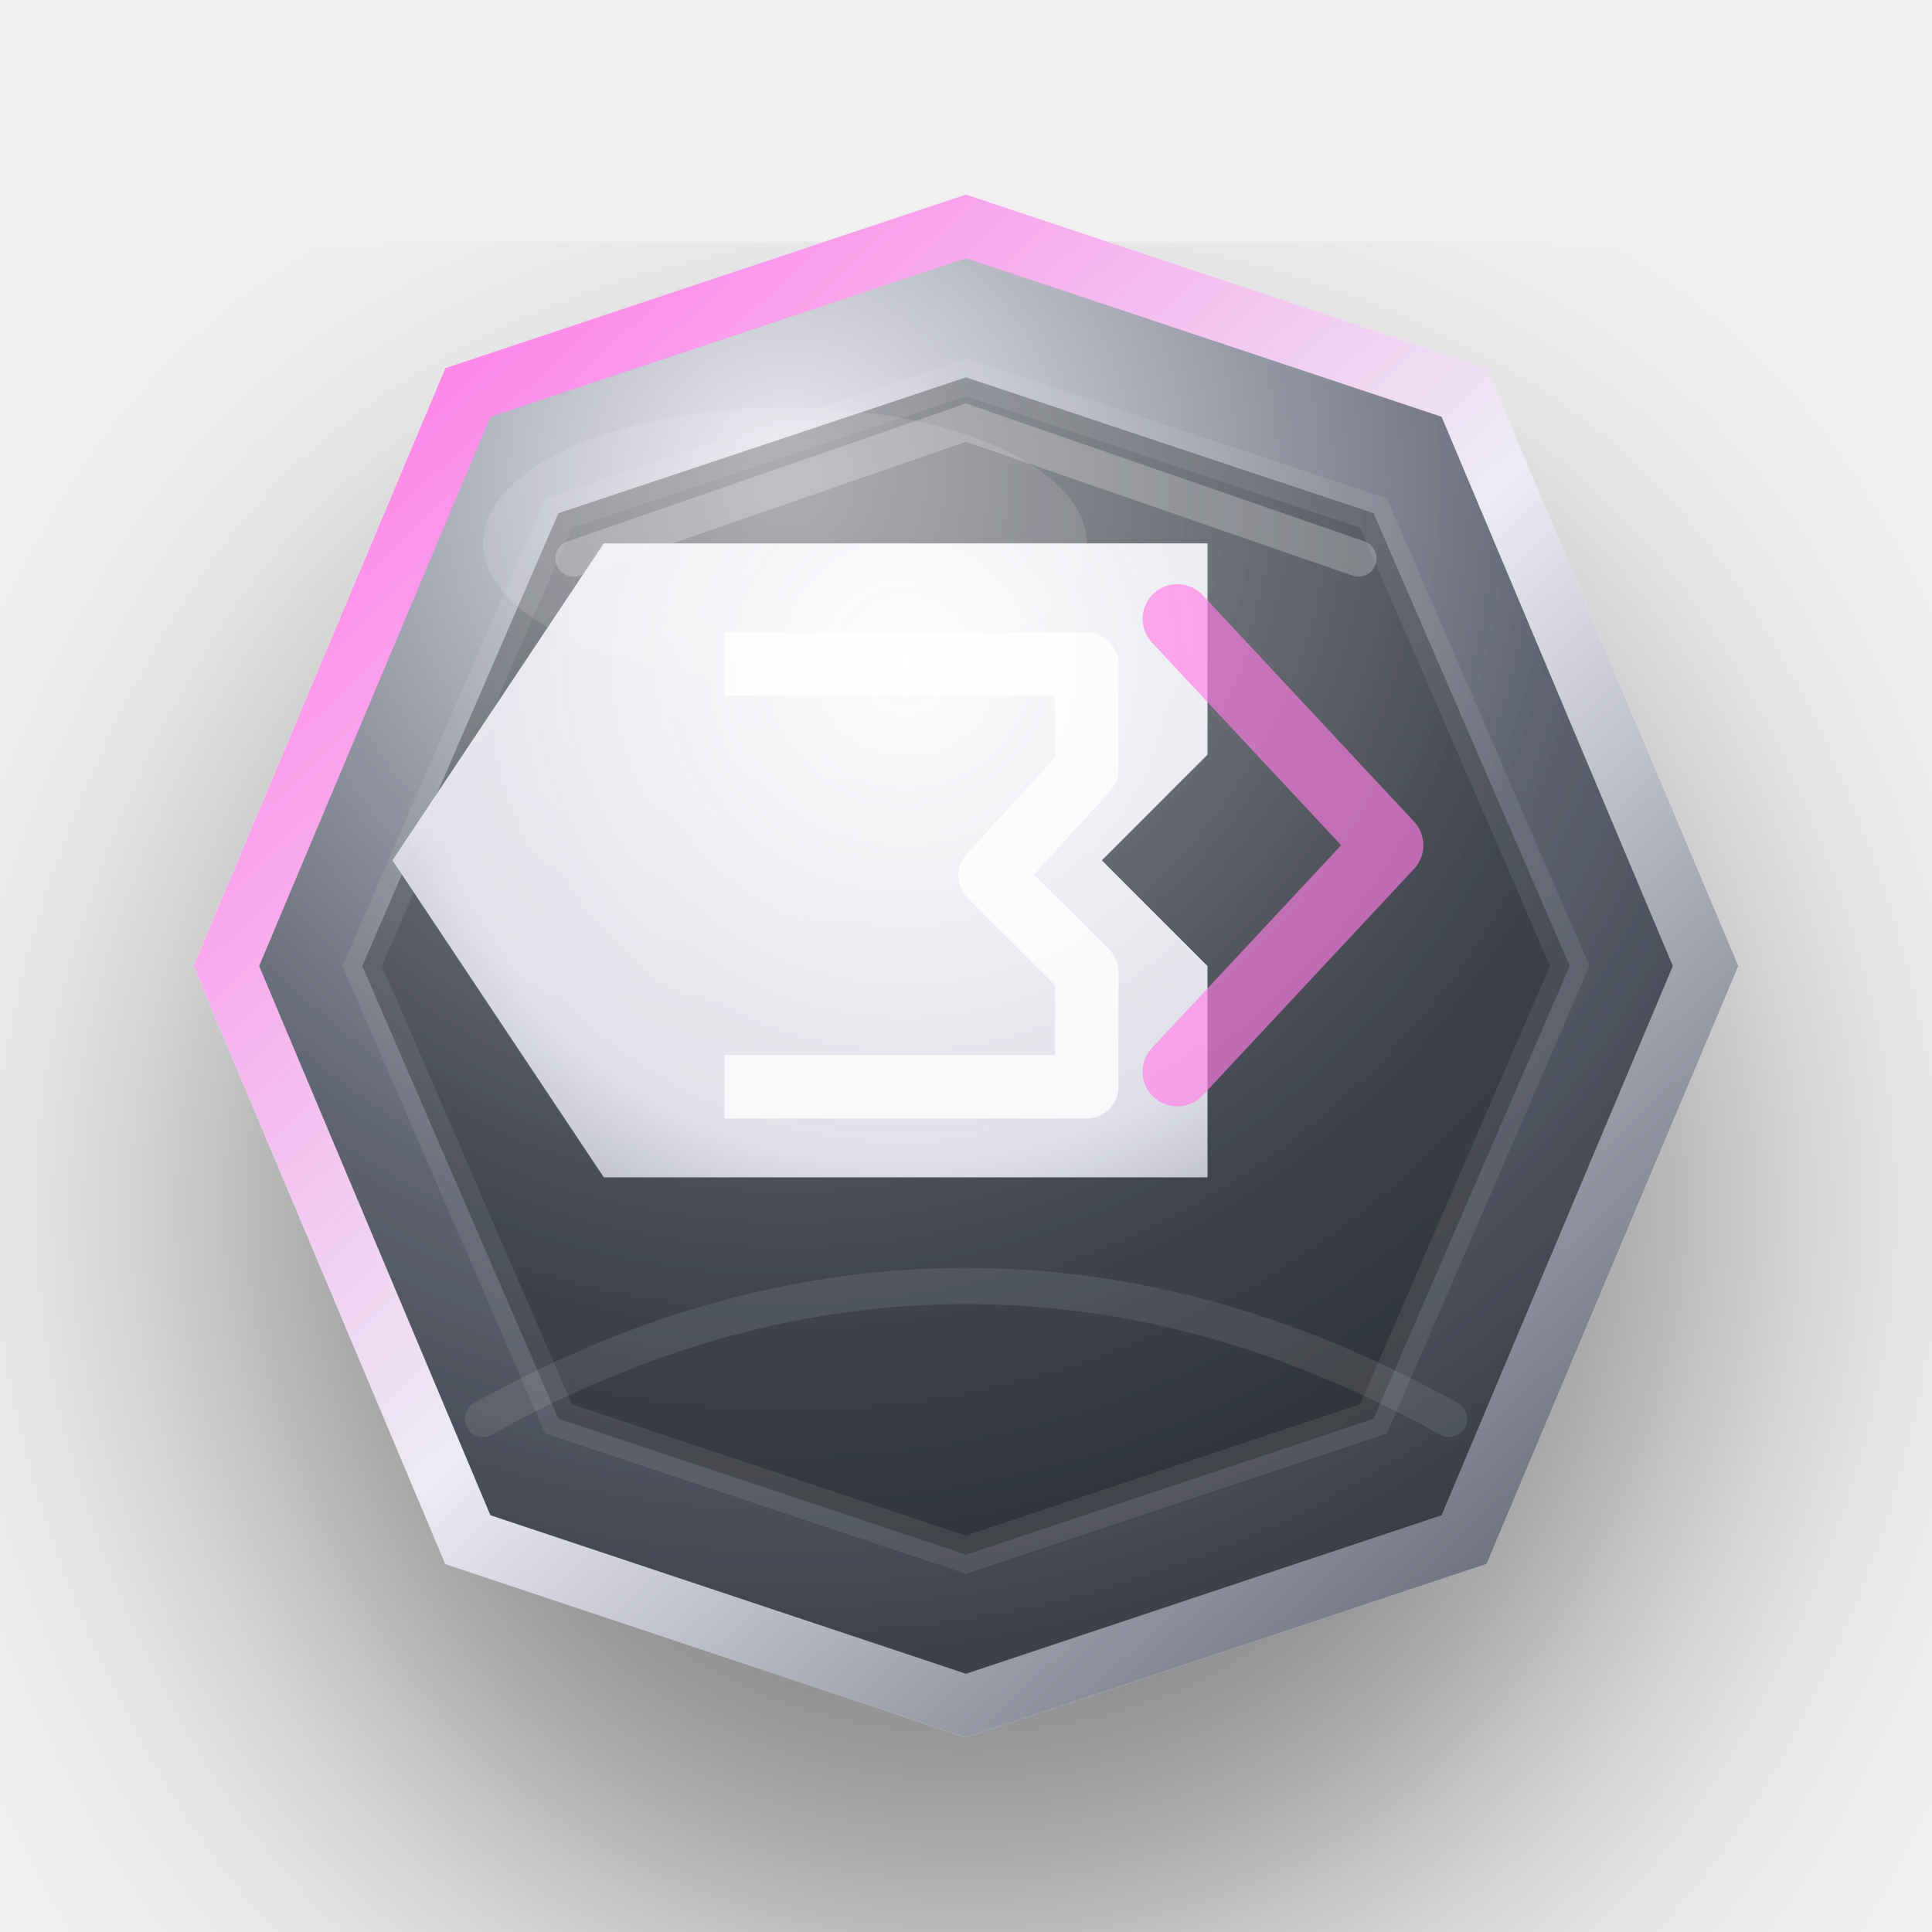
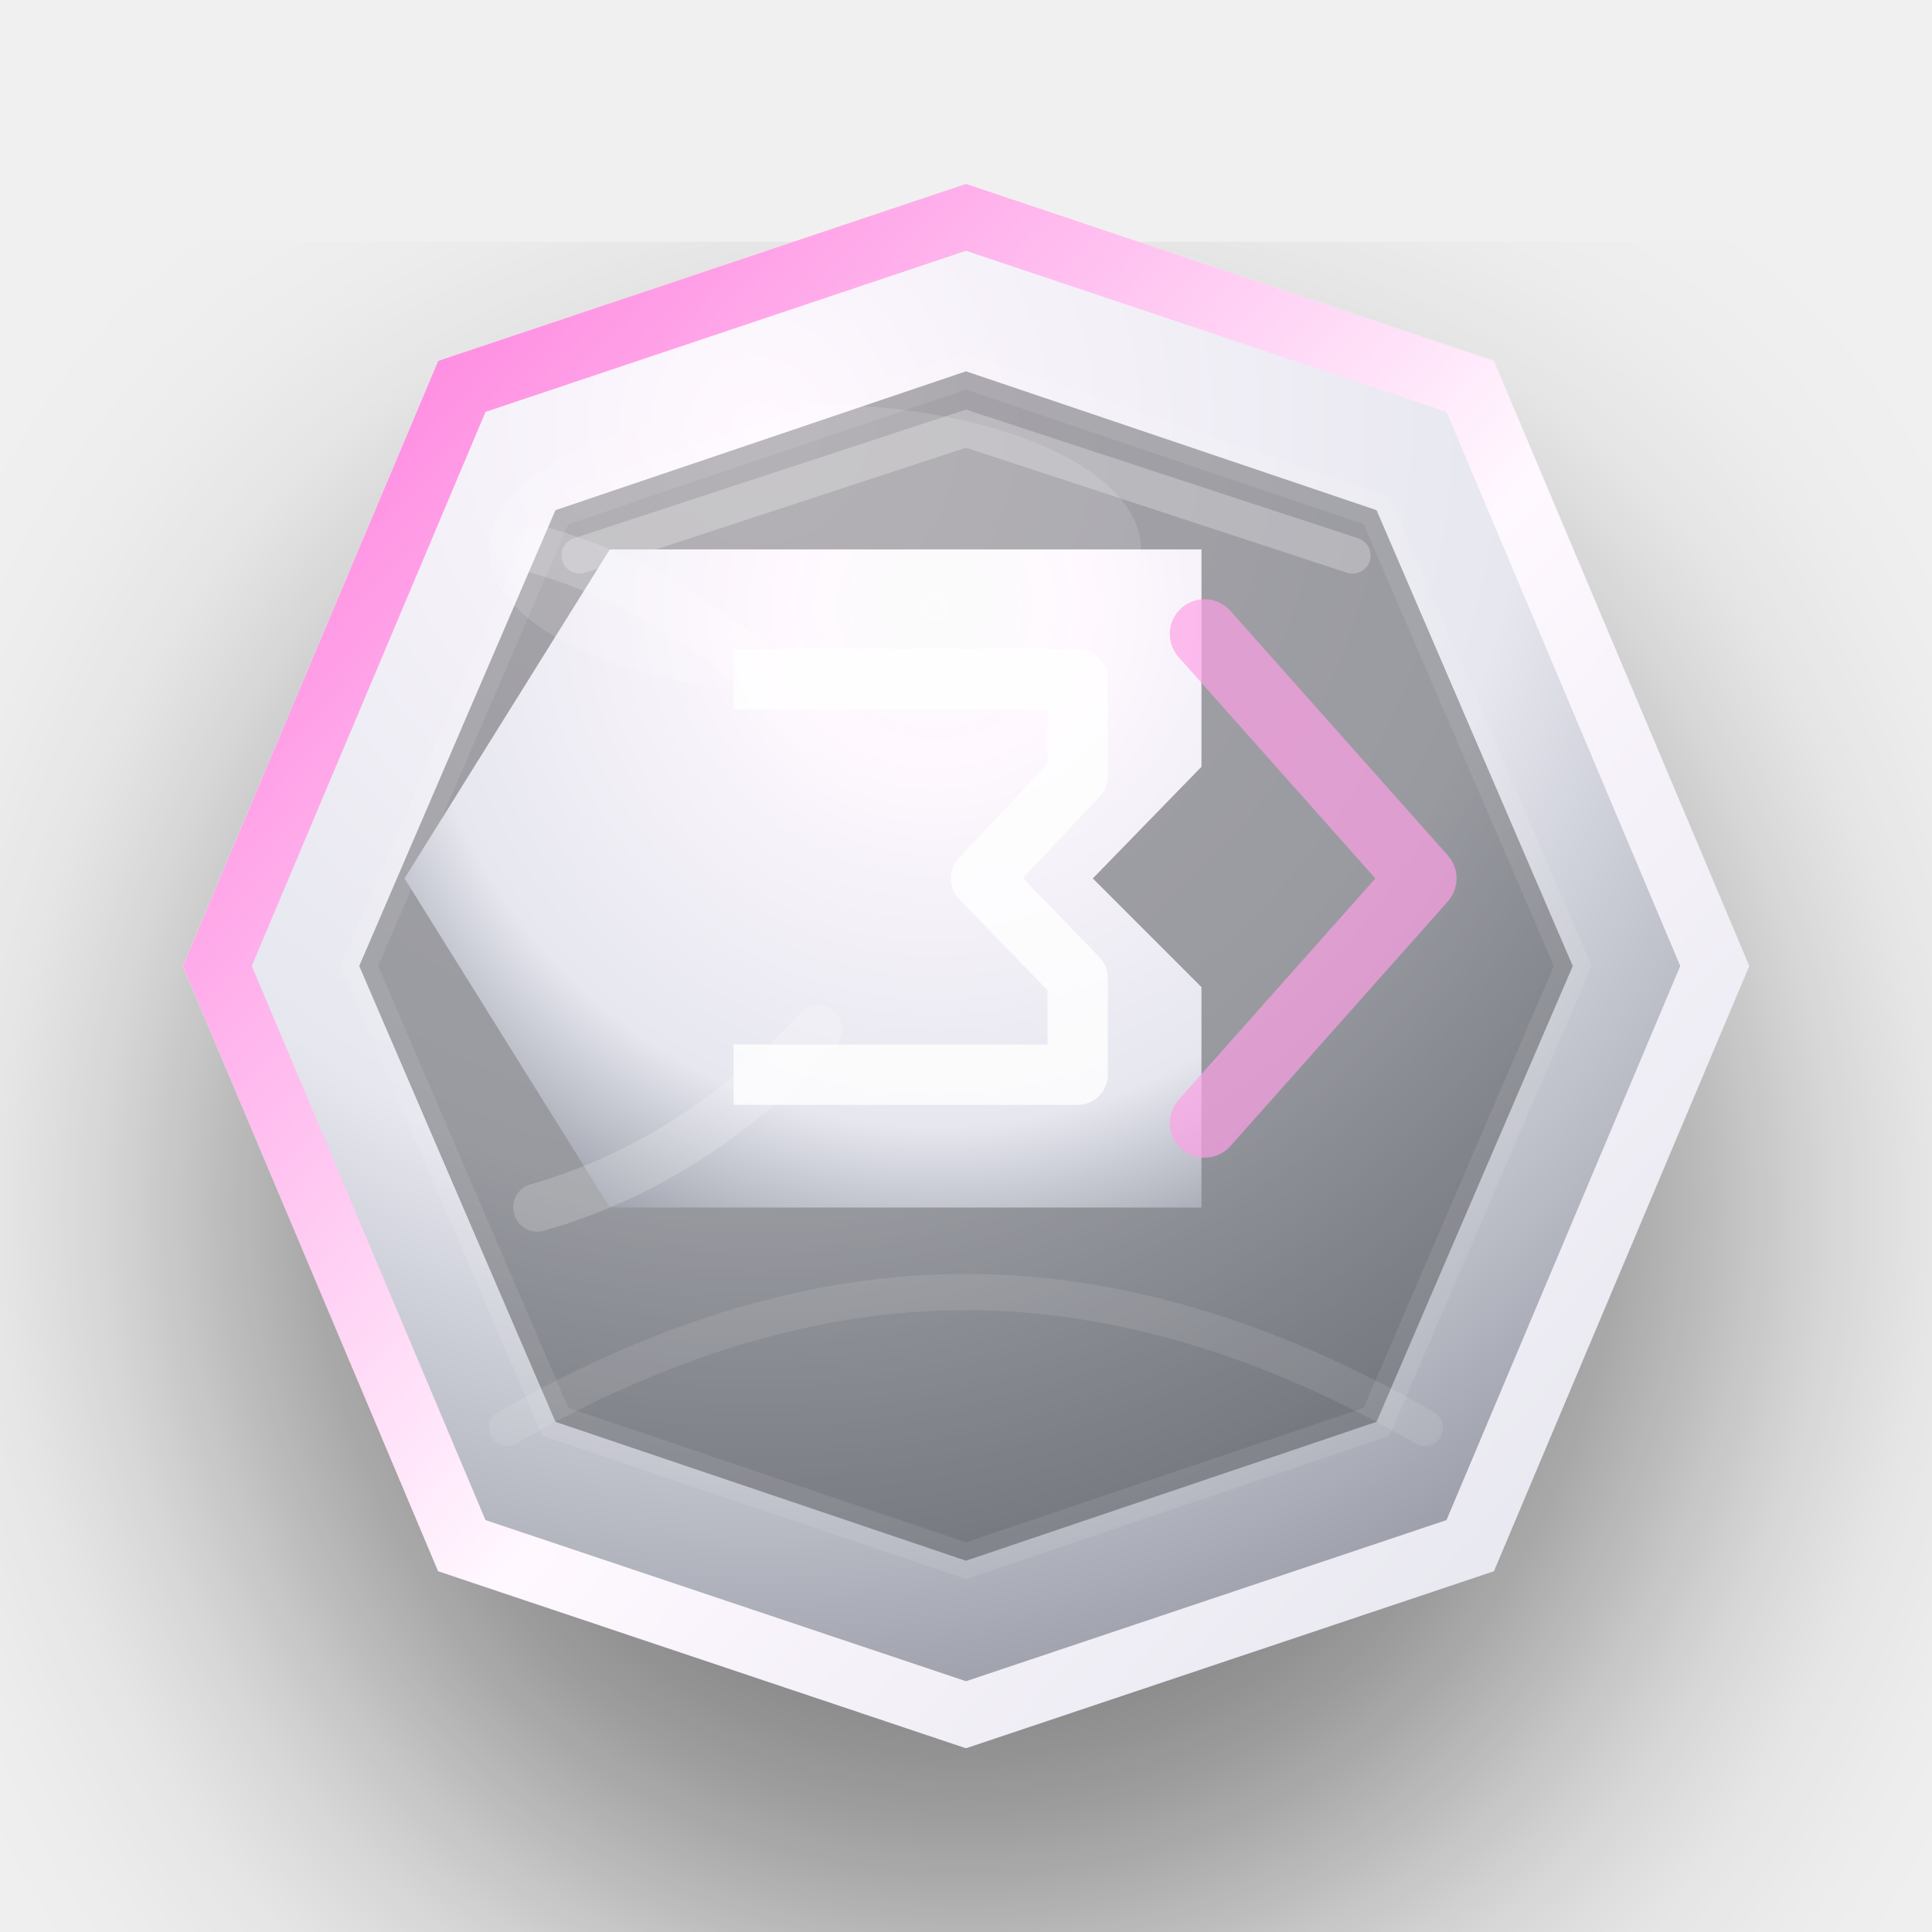
<svg xmlns="http://www.w3.org/2000/svg" width="96" height="96" viewBox="0 0 64 64" fill="none">
  <defs>
-     <radialGradient id="plate" cx="0" cy="0" r="1" gradientUnits="userSpaceOnUse" gradientTransform="translate(26 16) rotate(50) scale(56)">
-       <stop stop-color="#ececf5" />
-       <stop offset=".46" stop-color="#5f6471" />
-       <stop offset="1" stop-color="#111418" />
+     <radialGradient id="plate" cx="0" cy="0" r="1" gradientUnits="userSpaceOnUse" gradientTransform="translate(25 14) rotate(49) scale(58)">
+       <stop stop-color="#fff8ff" />
+       <stop offset=".44" stop-color="#e6e7ef" />
+       <stop offset="1" stop-color="#5f6471" />
    </radialGradient>
-     <linearGradient id="frame" x1="12" y1="11" x2="52" y2="54" gradientUnits="userSpaceOnUse">
-       <stop stop-color="#ff7de7" />
-       <stop offset=".5" stop-color="#ececf5" />
+     <linearGradient id="frame" x1="10" y1="12" x2="53" y2="52" gradientUnits="userSpaceOnUse">
+       <stop stop-color="#ff83df" />
+       <stop offset=".55" stop-color="#fff8ff" />
+       <stop offset="1" stop-color="#e6e7ef" />
+     </linearGradient>
+     <radialGradient id="gem" cx="0" cy="0" r="1" gradientUnits="userSpaceOnUse" gradientTransform="translate(31 20) rotate(51) scale(28)">
+       <stop stop-color="rgba(255,255,255,.95)" />
+       <stop offset=".18" stop-color="#fff8ff" />
+       <stop offset=".62" stop-color="#e6e7ef" />
      <stop offset="1" stop-color="#5f6471" />
-     </linearGradient>
-     <radialGradient id="coreGem" cx="0" cy="0" r="1" gradientUnits="userSpaceOnUse" gradientTransform="translate(30 22) rotate(51) scale(30)">
-       <stop stop-color="#ffffff" stop-opacity=".98" />
-       <stop offset=".55" stop-color="#ececf5" stop-opacity=".92" />
-       <stop offset="1" stop-color="#5f6471" stop-opacity=".98" />
    </radialGradient>
-     <linearGradient id="edgeStroke" x1="16" y1="16" x2="48" y2="48">
-       <stop stop-color="rgba(255,255,255,.9)" />
-       <stop offset="1" stop-color="rgba(255,255,255,.2)" />
-     </linearGradient>
-     <filter id="glow" x="-30%" y="-30%" width="160%" height="160%">
-       <feDropShadow dx="0" dy="0" stdDeviation="4" flood-color="#ff7de7" flood-opacity=".3" />
-       <feDropShadow dx="0" dy="8" stdDeviation="7" flood-color="black" flood-opacity=".45" />
+     <filter id="glowFx" x="-35%" y="-35%" width="170%" height="170%">
+       <feDropShadow dx="0" dy="0" stdDeviation="4.5" flood-color="#ff83df" flood-opacity=".32" />
+       <feDropShadow dx="0" dy="8" stdDeviation="8" flood-color="black" flood-opacity=".48" />
    </filter>
  </defs>
-   <g filter="url(#glow)">
-     <path d="M32 7.5 48.5 13 56.5 32 48.5 51 32 56.5 15.5 51 7.5 32 15.5 13 32 7.5Z" fill="url(#plate)" stroke="url(#frame)" stroke-width="2" />
-     <path d="M32 12.5 45.5 17 52 32 45.5 47 32 51.5 18.5 47 12 32 18.5 17 32 12.5Z" fill="rgba(6,8,8,.32)" stroke="rgba(255,255,255,.08)" stroke-width="1.2" />
-     <path d="M19 18.5 32 14l13 4.5" stroke="rgba(255,255,255,.24)" stroke-width="1.2" stroke-linecap="round" />
-     <path d="M16 47c5.4-3 10.7-4.4 16-4.4 5.3 0 10.6 1.4 16 4.4" stroke="rgba(255,255,255,.09)" stroke-width="1.2" stroke-linecap="round" />
-     <path d="M20 18h20v7l-3.5 3.5L40 32v7H20l-7-10.5L20 18Z" fill="url(#coreGem)" />
-     <path d="M24 22h12v3.5L32.8 29 36 32.2V36H24" stroke="rgba(255,255,255,.78)" stroke-width="2.1" stroke-linejoin="round" />
-     <path d="M39 20.5l7 7.5-7 7.5" stroke="rgba(255,125,231,.65)" stroke-width="2.3" stroke-linecap="round" stroke-linejoin="round" />
-     <ellipse cx="26" cy="18" rx="10" ry="4.5" fill="white" fill-opacity=".12" />
+   <g filter="url(#glowFx)">
+     <path d="M32 7.2 48.7 12.8 56.8 32 48.7 51.2 32 56.8 15.3 51.2 7.2 32 15.3 12.8 32 7.2Z" fill="url(#plate)" stroke="url(#frame)" stroke-width="2.1" />
+     <path d="M32 12.3 45.6 16.9 52.1 32 45.6 47.1 32 51.7 18.4 47.1 11.9 32 18.4 16.9 32 12.3Z" fill="rgba(5,7,9,.34)" stroke="rgba(255,255,255,.09)" stroke-width="1.15" />
+     <path d="M19.2 18.4 32 14.2 44.8 18.4" stroke="rgba(255,255,255,.26)" stroke-width="1.2" stroke-linecap="round" />
+     <path d="M16.8 47.3c5.2-3 10.3-4.5 15.2-4.5 4.9 0 10 1.5 15.2 4.5" stroke="rgba(255,255,255,.1)" stroke-width="1.2" stroke-linecap="round" />
+     <path d="M20.2 18.2h19.6v7.2l-3.6 3.7 3.6 3.6V40H20.2l-6.8-10.9 6.8-10.9Z" fill="url(#gem)" />
+     <path d="M24.3 22.5h11.4v3.2l-3.2 3.4 3.2 3.3v3.2H24.3" stroke="rgba(255,255,255,.8)" stroke-width="2" stroke-linejoin="round" />
+     <path d="M39.9 21l7.2 8.1-7.2 8.1" stroke="rgba(255,160,230,.68)" stroke-width="2.3" stroke-linecap="round" stroke-linejoin="round" />
+     <path d="M17.8 18.2c3.5 1 6.6 3 9.3 5.9M17.8 40c3.5-1 6.6-3 9.3-5.9" stroke="rgba(255,255,255,.18)" stroke-width="1.6" stroke-linecap="round" />
+     <ellipse cx="27" cy="18.2" rx="10.8" ry="4.8" fill="white" fill-opacity=".13" />
  </g>
</svg>
